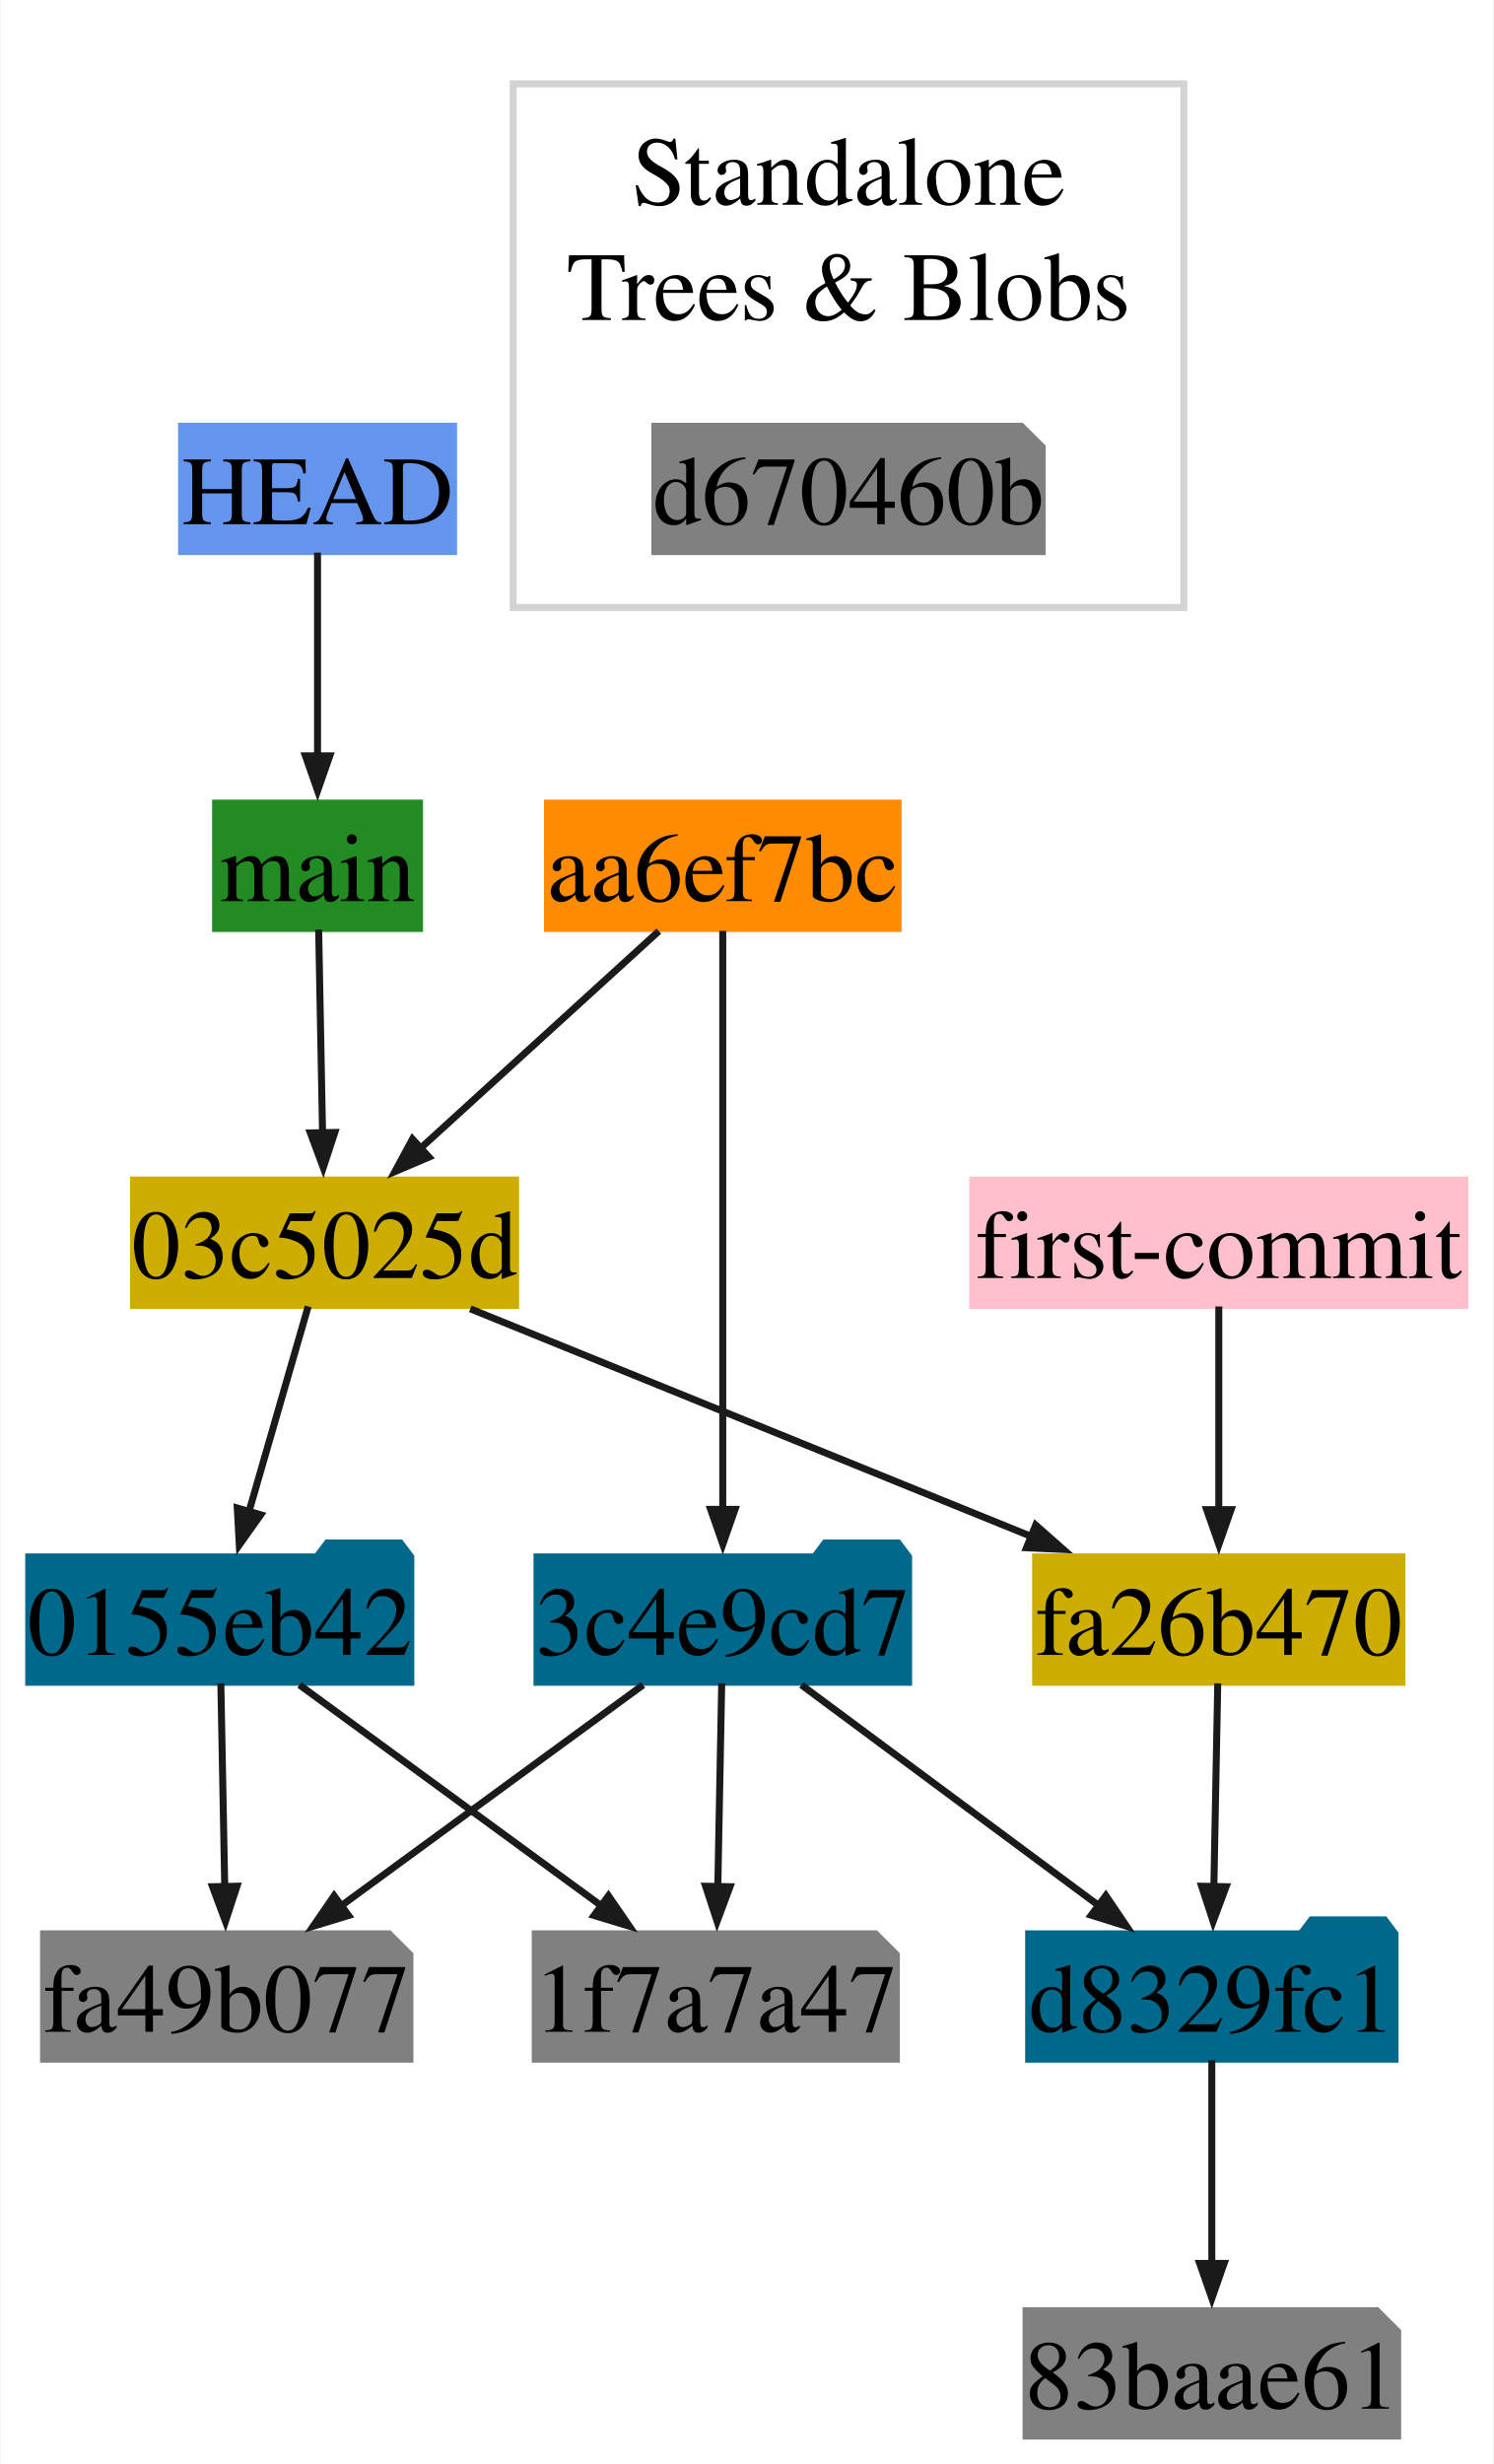
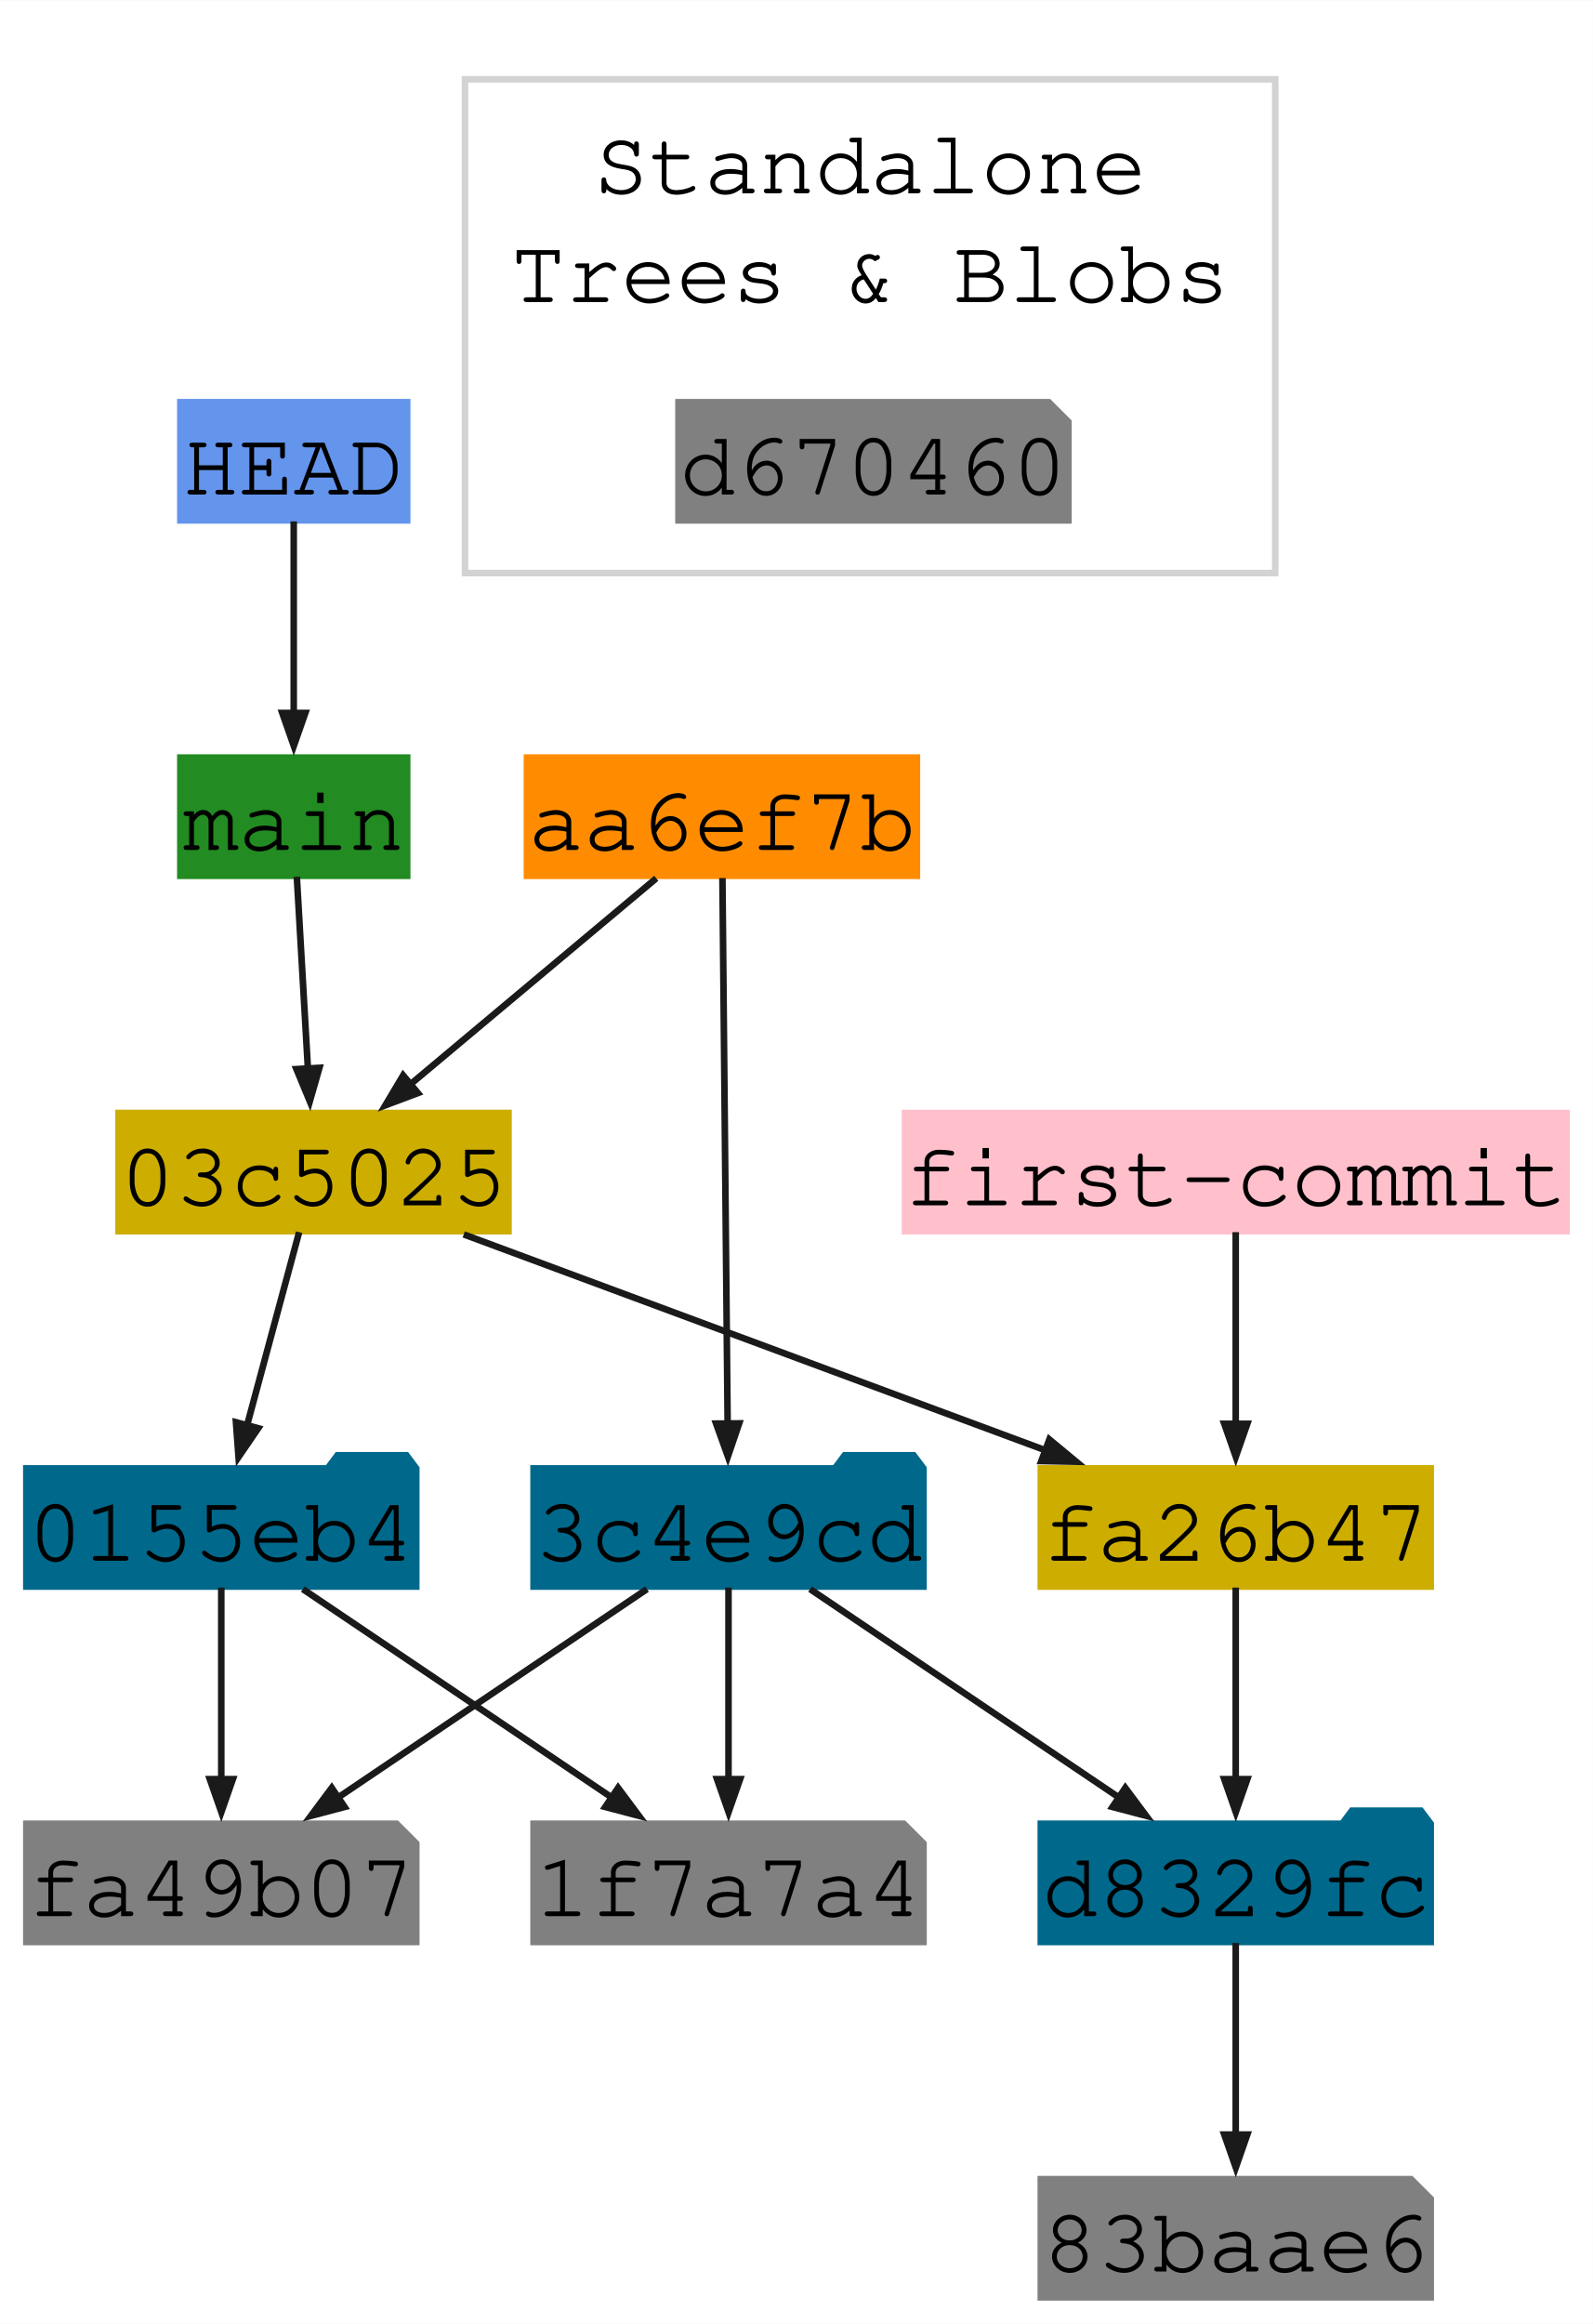
- <svg xmlns="http://www.w3.org/2000/svg" xmlns:xlink="http://www.w3.org/1999/xlink" width="214pt" height="353pt" viewBox="0.00 0.00 213.56 352.64">
+ <svg xmlns="http://www.w3.org/2000/svg" xmlns:xlink="http://www.w3.org/1999/xlink" width="242pt" height="353pt" viewBox="0.00 0.00 241.81 352.64">
  <g id="graph0" class="graph" transform="scale(1 1) rotate(0) translate(4 348.64)">
-     <polygon fill="white" stroke="none" points="-4,4 -4,-348.64 209.56,-348.64 209.56,4 -4,4" />
+     <polygon fill="white" stroke="none" points="-4,4 -4,-348.64 237.81,-348.64 237.81,4 -4,4" />
    <g id="clust1" class="cluster">
-       <polygon fill="white" stroke="lightgrey" points="69.34,-261.7 69.34,-336.64 165.34,-336.64 165.34,-261.7 69.34,-261.7" />
-       <text text-anchor="middle" x="117.34" y="-319.34" font-family="Times,serif" font-size="14.00">Standalone</text>
-       <text text-anchor="middle" x="117.34" y="-302.84" font-family="Times,serif" font-size="14.00">Trees &amp; Blobs</text>
+       <polygon fill="white" stroke="lightgrey" points="66.59,-261.7 66.59,-336.64 189.59,-336.64 189.59,-261.7 66.59,-261.7" />
+       <text text-anchor="middle" x="128.09" y="-319.34" font-family="Courier,monospace" font-size="14.00">Standalone</text>
+       <text text-anchor="middle" x="128.09" y="-302.84" font-family="Courier,monospace" font-size="14.00">Trees &amp; Blobs</text>
    </g>
    <g id="node1" class="node">
      <g id="a_node1">
        <a xlink:title="0155eb4229851634a0f03eb265b69f5a2d56f341">
-           <polygon fill="#00688b" stroke="#00688b" points="54.69,-125.82 53.2,-127.81 42.73,-127.81 41.24,-125.82 0,-125.82 0,-107.88 54.69,-107.88 54.69,-125.82" />
-           <text text-anchor="middle" x="27.34" y="-111.8" font-family="Times,serif" font-size="14.00">0155eb42</text>
+           <polygon fill="#00688b" stroke="#00688b" points="59.19,-125.82 57.7,-127.81 47.23,-127.81 45.74,-125.82 0,-125.82 0,-107.88 59.19,-107.88 59.19,-125.82" />
+           <text text-anchor="middle" x="29.59" y="-111.8" font-family="Courier,monospace" font-size="14.00">0155eb4</text>
        </a>
      </g>
    </g>
    <g id="node3" class="node">
      <g id="a_node3">
        <a xlink:title="test.txt">
-           <polygon fill="gray" stroke="gray" points="121.2,-71.88 72.5,-71.88 72.5,-53.94 124.19,-53.94 124.19,-68.89 121.2,-71.88" />
-           <polyline fill="none" stroke="gray" points="121.2,-71.88 121.2,-68.89" />
-           <polyline fill="none" stroke="gray" points="124.19,-68.89 121.2,-68.89" />
-           <text text-anchor="middle" x="98.34" y="-57.86" font-family="Times,serif" font-size="14.00">1f7a7a47</text>
+           <polygon fill="gray" stroke="gray" points="133.2,-71.88 77,-71.88 77,-53.94 136.19,-53.94 136.19,-68.89 133.2,-71.88" />
+           <polyline fill="none" stroke="gray" points="133.2,-71.88 133.2,-68.89" />
+           <polyline fill="none" stroke="gray" points="136.19,-68.89 133.2,-68.89" />
+           <text text-anchor="middle" x="106.59" y="-57.86" font-family="Courier,monospace" font-size="14.00">1f7a7a4</text>
        </a>
      </g>
    </g>
    <g id="edge1" class="edge">
-       <path fill="none" stroke="#1a1a1a" d="M38.75,-107.5C50.52,-98.9 68.97,-85.4 82.22,-75.7" />
-       <polygon fill="#1a1a1a" stroke="#1a1a1a" points="82.98,-77.32 85.98,-72.96 80.91,-74.5 82.98,-77.32" />
+       <path fill="none" stroke="#1a1a1a" d="M41.97,-107.5C54.65,-98.95 74.5,-85.56 88.86,-75.87" />
+       <polygon fill="#1a1a1a" stroke="#1a1a1a" points="89.83,-77.33 93,-73.08 87.88,-74.43 89.83,-77.33" />
    </g>
    <g id="node10" class="node">
      <g id="a_node10">
        <a xlink:title="new.txt">
-           <polygon fill="gray" stroke="gray" points="51.57,-71.88 2.12,-71.88 2.12,-53.94 54.56,-53.94 54.56,-68.89 51.57,-71.88" />
-           <polyline fill="none" stroke="gray" points="51.57,-71.88 51.57,-68.89" />
-           <polyline fill="none" stroke="gray" points="54.56,-68.89 51.57,-68.89" />
-           <text text-anchor="middle" x="28.34" y="-57.86" font-family="Times,serif" font-size="14.00">fa49b077</text>
+           <polygon fill="gray" stroke="gray" points="56.2,-71.88 0,-71.88 0,-53.94 59.19,-53.94 59.19,-68.89 56.2,-71.88" />
+           <polyline fill="none" stroke="gray" points="56.2,-71.88 56.2,-68.89" />
+           <polyline fill="none" stroke="gray" points="59.19,-68.89 56.2,-68.89" />
+           <text text-anchor="middle" x="29.59" y="-57.86" font-family="Courier,monospace" font-size="14.00">fa49b07</text>
        </a>
      </g>
    </g>
    <g id="edge2" class="edge">
-       <path fill="none" stroke="#1a1a1a" d="M27.5,-107.73C27.65,-99.93 27.88,-87.95 28.06,-78.49" />
-       <polygon fill="#1a1a1a" stroke="#1a1a1a" points="29.81,-78.69 28.16,-73.65 26.31,-78.62 29.81,-78.69" />
+       <path fill="none" stroke="#1a1a1a" d="M29.59,-107.73C29.59,-99.93 29.59,-87.95 29.59,-78.49" />
+       <polygon fill="#1a1a1a" stroke="#1a1a1a" points="31.35,-78.65 29.6,-73.65 27.85,-78.65 31.35,-78.65" />
    </g>
    <g id="node2" class="node">
      <g id="a_node2">
        <a xlink:title="author: First Last &lt;first.last@mail.com&gt;&#10;Wed Jan 01 09:00:00 2025 +0100&#10;committer: Nom Prenom &lt;nom.prenom@mail.com&gt;&#10;Wed Jan 01 09:00:00 2025 +0100&#10;&#10;Second commit">
-           <polygon fill="#cdad00" stroke="#cdad00" points="69.69,-179.76 15,-179.76 15,-161.82 69.69,-161.82 69.69,-179.76" />
-           <text text-anchor="middle" x="42.34" y="-165.74" font-family="Times,serif" font-size="14.00">03c5025d</text>
+           <polygon fill="#cdad00" stroke="#cdad00" points="73.19,-179.76 14,-179.76 14,-161.82 73.19,-161.82 73.19,-179.76" />
+           <text text-anchor="middle" x="43.59" y="-165.74" font-family="Courier,monospace" font-size="14.00">03c5025</text>
        </a>
      </g>
    </g>
    <g id="edge3" class="edge">
-       <path fill="none" stroke="#1a1a1a" d="M40,-161.67C37.73,-153.79 34.22,-141.66 31.48,-132.15" />
-       <polygon fill="#1a1a1a" stroke="#1a1a1a" points="33.21,-131.85 30.14,-127.53 29.85,-132.82 33.21,-131.85" />
+       <path fill="none" stroke="#1a1a1a" d="M41.41,-161.67C39.28,-153.79 36.01,-141.66 33.45,-132.15" />
+       <polygon fill="#1a1a1a" stroke="#1a1a1a" points="35.2,-131.91 32.21,-127.54 31.82,-132.82 35.2,-131.91" />
    </g>
    <g id="node9" class="node">
      <g id="a_node9">
        <a xlink:title="author: First Last &lt;first.last@mail.com&gt;&#10;Wed Jan 01 09:00:00 2025 +0100&#10;committer: Nom Prenom &lt;nom.prenom@mail.com&gt;&#10;Wed Jan 01 09:00:00 2025 +0100&#10;&#10;First commit">
-           <polygon fill="#cdad00" stroke="#cdad00" points="196.56,-125.82 144.12,-125.82 144.12,-107.88 196.56,-107.88 196.56,-125.82" />
-           <text text-anchor="middle" x="170.34" y="-111.8" font-family="Times,serif" font-size="14.00">fa26b470</text>
+           <polygon fill="#cdad00" stroke="#cdad00" points="213.19,-125.82 154,-125.82 154,-107.88 213.19,-107.88 213.19,-125.82" />
+           <text text-anchor="middle" x="183.59" y="-111.8" font-family="Courier,monospace" font-size="14.00">fa26b47</text>
        </a>
      </g>
    </g>
    <g id="edge4" class="edge">
-       <path fill="none" stroke="#1a1a1a" d="M63.2,-161.33C85.14,-152.43 119.75,-138.38 143.67,-128.68" />
-       <polygon fill="#1a1a1a" stroke="#1a1a1a" points="144.13,-130.38 148.1,-126.88 142.81,-127.13 144.13,-130.38" />
+       <path fill="none" stroke="#1a1a1a" d="M66.4,-161.33C90.5,-152.39 128.58,-138.26 154.75,-128.55" />
+       <polygon fill="#1a1a1a" stroke="#1a1a1a" points="155.3,-130.21 159.38,-126.83 154.08,-126.93 155.3,-130.21" />
    </g>
    <g id="node4" class="node">
      <g id="a_node4">
        <a xlink:title="3c4e9cd789d88d8d89c1073707c3585e41b0e614">
-           <polygon fill="#00688b" stroke="#00688b" points="125.94,-125.82 124.44,-127.81 113.98,-127.81 112.48,-125.82 72.75,-125.82 72.75,-107.88 125.94,-107.88 125.94,-125.82" />
-           <text text-anchor="middle" x="99.34" y="-111.8" font-family="Times,serif" font-size="14.00">3c4e9cd7</text>
+           <polygon fill="#00688b" stroke="#00688b" points="136.19,-125.82 134.69,-127.81 124.23,-127.81 122.74,-125.82 77,-125.82 77,-107.88 136.19,-107.88 136.19,-125.82" />
+           <text text-anchor="middle" x="106.59" y="-111.8" font-family="Courier,monospace" font-size="14.00">3c4e9cd</text>
        </a>
      </g>
    </g>
    <g id="edge6" class="edge">
-       <path fill="none" stroke="#1a1a1a" d="M99.19,-107.73C99.04,-99.93 98.81,-87.95 98.63,-78.49" />
-       <polygon fill="#1a1a1a" stroke="#1a1a1a" points="100.38,-78.62 98.53,-73.65 96.88,-78.69 100.38,-78.62" />
+       <path fill="none" stroke="#1a1a1a" d="M106.59,-107.73C106.59,-99.93 106.59,-87.95 106.59,-78.49" />
+       <polygon fill="#1a1a1a" stroke="#1a1a1a" points="108.35,-78.65 106.6,-73.65 104.85,-78.65 108.35,-78.65" />
    </g>
    <g id="node8" class="node">
      <g id="a_node8">
        <a xlink:title="bak">
-           <polygon fill="#00688b" stroke="#00688b" points="195.56,-71.88 194.07,-73.87 183.61,-73.87 182.11,-71.88 143.12,-71.88 143.12,-53.94 195.56,-53.94 195.56,-71.88" />
-           <text text-anchor="middle" x="169.34" y="-57.86" font-family="Times,serif" font-size="14.00">d8329fc1</text>
+           <polygon fill="#00688b" stroke="#00688b" points="213.19,-71.88 211.69,-73.87 201.23,-73.87 199.74,-71.88 154,-71.88 154,-53.94 213.19,-53.94 213.19,-71.88" />
+           <text text-anchor="middle" x="183.59" y="-57.86" font-family="Courier,monospace" font-size="14.00">d8329fc</text>
        </a>
      </g>
    </g>
    <g id="edge7" class="edge">
-       <path fill="none" stroke="#1a1a1a" d="M110.59,-107.5C122.19,-98.9 140.38,-85.4 153.45,-75.7" />
-       <polygon fill="#1a1a1a" stroke="#1a1a1a" points="154.17,-77.35 157.14,-72.96 152.08,-74.54 154.17,-77.35" />
+       <path fill="none" stroke="#1a1a1a" d="M118.97,-107.5C131.65,-98.95 151.5,-85.56 165.86,-75.87" />
+       <polygon fill="#1a1a1a" stroke="#1a1a1a" points="166.83,-77.33 170,-73.08 164.88,-74.43 166.83,-77.33" />
    </g>
    <g id="edge8" class="edge">
-       <path fill="none" stroke="#1a1a1a" d="M87.94,-107.5C76.17,-98.9 57.72,-85.4 44.47,-75.7" />
-       <polygon fill="#1a1a1a" stroke="#1a1a1a" points="45.78,-74.5 40.71,-72.96 43.71,-77.32 45.78,-74.5" />
+       <path fill="none" stroke="#1a1a1a" d="M94.22,-107.5C81.54,-98.95 61.69,-85.56 47.33,-75.87" />
+       <polygon fill="#1a1a1a" stroke="#1a1a1a" points="48.31,-74.43 43.19,-73.08 46.36,-77.33 48.31,-74.43" />
    </g>
    <g id="node5" class="node">
      <g id="a_node5">
        <a xlink:title="test.txt">
-           <polygon fill="gray" stroke="gray" points="192.95,-17.94 142.75,-17.94 142.75,0 195.94,0 195.94,-14.95 192.95,-17.94" />
-           <polyline fill="none" stroke="gray" points="192.95,-17.94 192.95,-14.95" />
-           <polyline fill="none" stroke="gray" points="195.94,-14.95 192.95,-14.95" />
-           <text text-anchor="middle" x="169.34" y="-3.92" font-family="Times,serif" font-size="14.00">83baae61</text>
+           <polygon fill="gray" stroke="gray" points="210.2,-17.94 154,-17.94 154,0 213.19,0 213.19,-14.95 210.2,-17.94" />
+           <polyline fill="none" stroke="gray" points="210.2,-17.94 210.2,-14.95" />
+           <polyline fill="none" stroke="gray" points="213.19,-14.95 210.2,-14.95" />
+           <text text-anchor="middle" x="183.59" y="-3.92" font-family="Courier,monospace" font-size="14.00">83baae6</text>
        </a>
      </g>
    </g>
    <g id="node6" class="node">
      <g id="a_node6">
        <a xlink:title="main">
-           <polygon fill="cornflowerblue" stroke="cornflowerblue" points="60.81,-287.64 21.88,-287.64 21.88,-269.7 60.81,-269.7 60.81,-287.64" />
-           <text text-anchor="middle" x="41.34" y="-273.62" font-family="Times,serif" font-size="14.00">HEAD</text>
+           <polygon fill="cornflowerblue" stroke="cornflowerblue" points="57.81,-287.64 23.38,-287.64 23.38,-269.7 57.81,-269.7 57.81,-287.64" />
+           <text text-anchor="middle" x="40.59" y="-273.62" font-family="Courier,monospace" font-size="14.00">HEAD</text>
        </a>
      </g>
    </g>
    <g id="node12" class="node">
      <g id="a_node12">
        <a xlink:title="-&gt; None">
-           <polygon fill="forestgreen" stroke="forestgreen" points="55.94,-233.7 26.75,-233.7 26.75,-215.76 55.94,-215.76 55.94,-233.7" />
-           <text text-anchor="middle" x="41.34" y="-219.68" font-family="Times,serif" font-size="14.00">main</text>
+           <polygon fill="forestgreen" stroke="forestgreen" points="57.81,-233.7 23.38,-233.7 23.38,-215.76 57.81,-215.76 57.81,-233.7" />
+           <text text-anchor="middle" x="40.59" y="-219.68" font-family="Courier,monospace" font-size="14.00">main</text>
        </a>
      </g>
    </g>
    <g id="edge9" class="edge">
-       <path fill="none" stroke="#1a1a1a" d="M41.34,-269.55C41.34,-261.75 41.34,-249.77 41.34,-240.31" />
-       <polygon fill="#1a1a1a" stroke="#1a1a1a" points="43.1,-240.47 41.35,-235.47 39.6,-240.47 43.1,-240.47" />
+       <path fill="none" stroke="#1a1a1a" d="M40.59,-269.55C40.59,-261.75 40.59,-249.77 40.59,-240.31" />
+       <polygon fill="#1a1a1a" stroke="#1a1a1a" points="42.35,-240.47 40.6,-235.47 38.85,-240.47 42.35,-240.47" />
    </g>
    <g id="node7" class="node">
      <g id="a_node7">
        <a xlink:title="author: First Last &lt;first.last@mail.com&gt;&#10;Wed Jan 01 09:00:00 2025 +0100&#10;committer: Nom Prenom &lt;nom.prenom@mail.com&gt;&#10;Wed Jan 01 09:00:00 2025 +0100&#10;&#10;Third commit">
-           <polygon fill="darkorange" stroke="darkorange" points="124.44,-233.7 74.25,-233.7 74.25,-215.76 124.44,-215.76 124.44,-233.7" />
-           <text text-anchor="middle" x="99.34" y="-219.68" font-family="Times,serif" font-size="14.00">aa6ef7bc</text>
+           <polygon fill="darkorange" stroke="darkorange" points="135.19,-233.7 76,-233.7 76,-215.76 135.19,-215.76 135.19,-233.7" />
+           <text text-anchor="middle" x="105.59" y="-219.68" font-family="Courier,monospace" font-size="14.00">aa6ef7b</text>
        </a>
      </g>
    </g>
    <g id="edge10" class="edge">
-       <path fill="none" stroke="#1a1a1a" d="M90.19,-215.38C80.91,-206.93 66.45,-193.76 55.86,-184.1" />
-       <polygon fill="#1a1a1a" stroke="#1a1a1a" points="57.29,-183.04 52.41,-180.96 54.93,-185.62 57.29,-183.04" />
+       <path fill="none" stroke="#1a1a1a" d="M95.63,-215.38C85.54,-206.93 69.82,-193.76 58.29,-184.1" />
+       <polygon fill="#1a1a1a" stroke="#1a1a1a" points="59.44,-182.78 54.49,-180.92 57.2,-185.47 59.44,-182.78" />
    </g>
    <g id="edge11" class="edge">
-       <path fill="none" stroke="#1a1a1a" d="M99.34,-215.42C99.34,-197.48 99.34,-154.94 99.34,-132.42" />
-       <polygon fill="#1a1a1a" stroke="#1a1a1a" points="101.1,-132.63 99.35,-127.63 97.6,-132.63 101.1,-132.63" />
+       <path fill="none" stroke="#1a1a1a" d="M105.67,-215.42C105.84,-197.48 106.24,-154.94 106.46,-132.42" />
+       <polygon fill="#1a1a1a" stroke="#1a1a1a" points="108.21,-132.65 106.5,-127.63 104.71,-132.62 108.21,-132.65" />
    </g>
    <g id="edge12" class="edge">
-       <path fill="none" stroke="#1a1a1a" d="M169.34,-53.79C169.34,-45.99 169.34,-34.01 169.34,-24.55" />
-       <polygon fill="#1a1a1a" stroke="#1a1a1a" points="171.1,-24.71 169.35,-19.71 167.6,-24.71 171.1,-24.71" />
+       <path fill="none" stroke="#1a1a1a" d="M183.59,-53.79C183.59,-45.99 183.59,-34.01 183.59,-24.55" />
+       <polygon fill="#1a1a1a" stroke="#1a1a1a" points="185.35,-24.71 183.6,-19.71 181.85,-24.71 185.35,-24.71" />
    </g>
    <g id="edge13" class="edge">
-       <path fill="none" stroke="#1a1a1a" d="M170.19,-107.73C170.04,-99.93 169.81,-87.95 169.63,-78.49" />
-       <polygon fill="#1a1a1a" stroke="#1a1a1a" points="171.38,-78.62 169.53,-73.65 167.88,-78.69 171.38,-78.62" />
+       <path fill="none" stroke="#1a1a1a" d="M183.59,-107.73C183.59,-99.93 183.59,-87.95 183.59,-78.49" />
+       <polygon fill="#1a1a1a" stroke="#1a1a1a" points="185.35,-78.65 183.6,-73.65 181.85,-78.65 185.35,-78.65" />
    </g>
    <g id="node11" class="node">
      <g id="a_node11">
        <a xlink:title="Nom Prenom &lt;nom.prenom@mail.com&gt;&#10;Wed Jan 1 09:00:00 2025 +0100&#10;&#10;First commit&#10;">
-           <polygon fill="pink" stroke="pink" points="205.56,-179.76 135.12,-179.76 135.12,-161.82 205.56,-161.82 205.56,-179.76" />
-           <text text-anchor="middle" x="170.34" y="-165.74" font-family="Times,serif" font-size="14.00">first-commit</text>
+           <polygon fill="pink" stroke="pink" points="233.81,-179.76 133.38,-179.76 133.38,-161.82 233.81,-161.82 233.81,-179.76" />
+           <text text-anchor="middle" x="183.59" y="-165.74" font-family="Courier,monospace" font-size="14.00">first-commit</text>
        </a>
      </g>
    </g>
    <g id="edge5" class="edge">
-       <path fill="none" stroke="#1a1a1a" d="M170.34,-161.67C170.34,-153.87 170.34,-141.89 170.34,-132.43" />
-       <polygon fill="#1a1a1a" stroke="#1a1a1a" points="172.1,-132.59 170.35,-127.59 168.6,-132.59 172.1,-132.59" />
+       <path fill="none" stroke="#1a1a1a" d="M183.59,-161.67C183.59,-153.87 183.59,-141.89 183.59,-132.43" />
+       <polygon fill="#1a1a1a" stroke="#1a1a1a" points="185.35,-132.59 183.6,-127.59 181.85,-132.59 185.35,-132.59" />
    </g>
    <g id="edge14" class="edge">
-       <path fill="none" stroke="#1a1a1a" d="M41.5,-215.61C41.65,-207.81 41.88,-195.83 42.06,-186.37" />
-       <polygon fill="#1a1a1a" stroke="#1a1a1a" points="43.81,-186.57 42.16,-181.53 40.31,-186.5 43.81,-186.57" />
+       <path fill="none" stroke="#1a1a1a" d="M41.06,-215.61C41.51,-207.81 42.21,-195.83 42.75,-186.37" />
+       <polygon fill="#1a1a1a" stroke="#1a1a1a" points="44.49,-186.62 43.03,-181.53 41,-186.42 44.49,-186.62" />
    </g>
    <g id="node13" class="node">
      <g id="a_node13">
        <a xlink:title="d670460b4b4aece5915caf5c68d12f560a9fe3e4">
-           <polygon fill="gray" stroke="gray" points="142.07,-287.64 89.62,-287.64 89.62,-269.7 145.06,-269.7 145.06,-284.65 142.07,-287.64" />
-           <polyline fill="none" stroke="gray" points="142.07,-287.64 142.07,-284.65" />
-           <polyline fill="none" stroke="gray" points="145.06,-284.65 142.07,-284.65" />
-           <text text-anchor="middle" x="117.34" y="-273.62" font-family="Times,serif" font-size="14.00">d670460b</text>
+           <polygon fill="gray" stroke="gray" points="155.2,-287.64 99,-287.64 99,-269.7 158.19,-269.7 158.19,-284.65 155.2,-287.64" />
+           <polyline fill="none" stroke="gray" points="155.2,-287.64 155.2,-284.65" />
+           <polyline fill="none" stroke="gray" points="158.19,-284.65 155.2,-284.65" />
+           <text text-anchor="middle" x="128.59" y="-273.62" font-family="Courier,monospace" font-size="14.00">d670460</text>
        </a>
      </g>
    </g>
  </g>
</svg>
